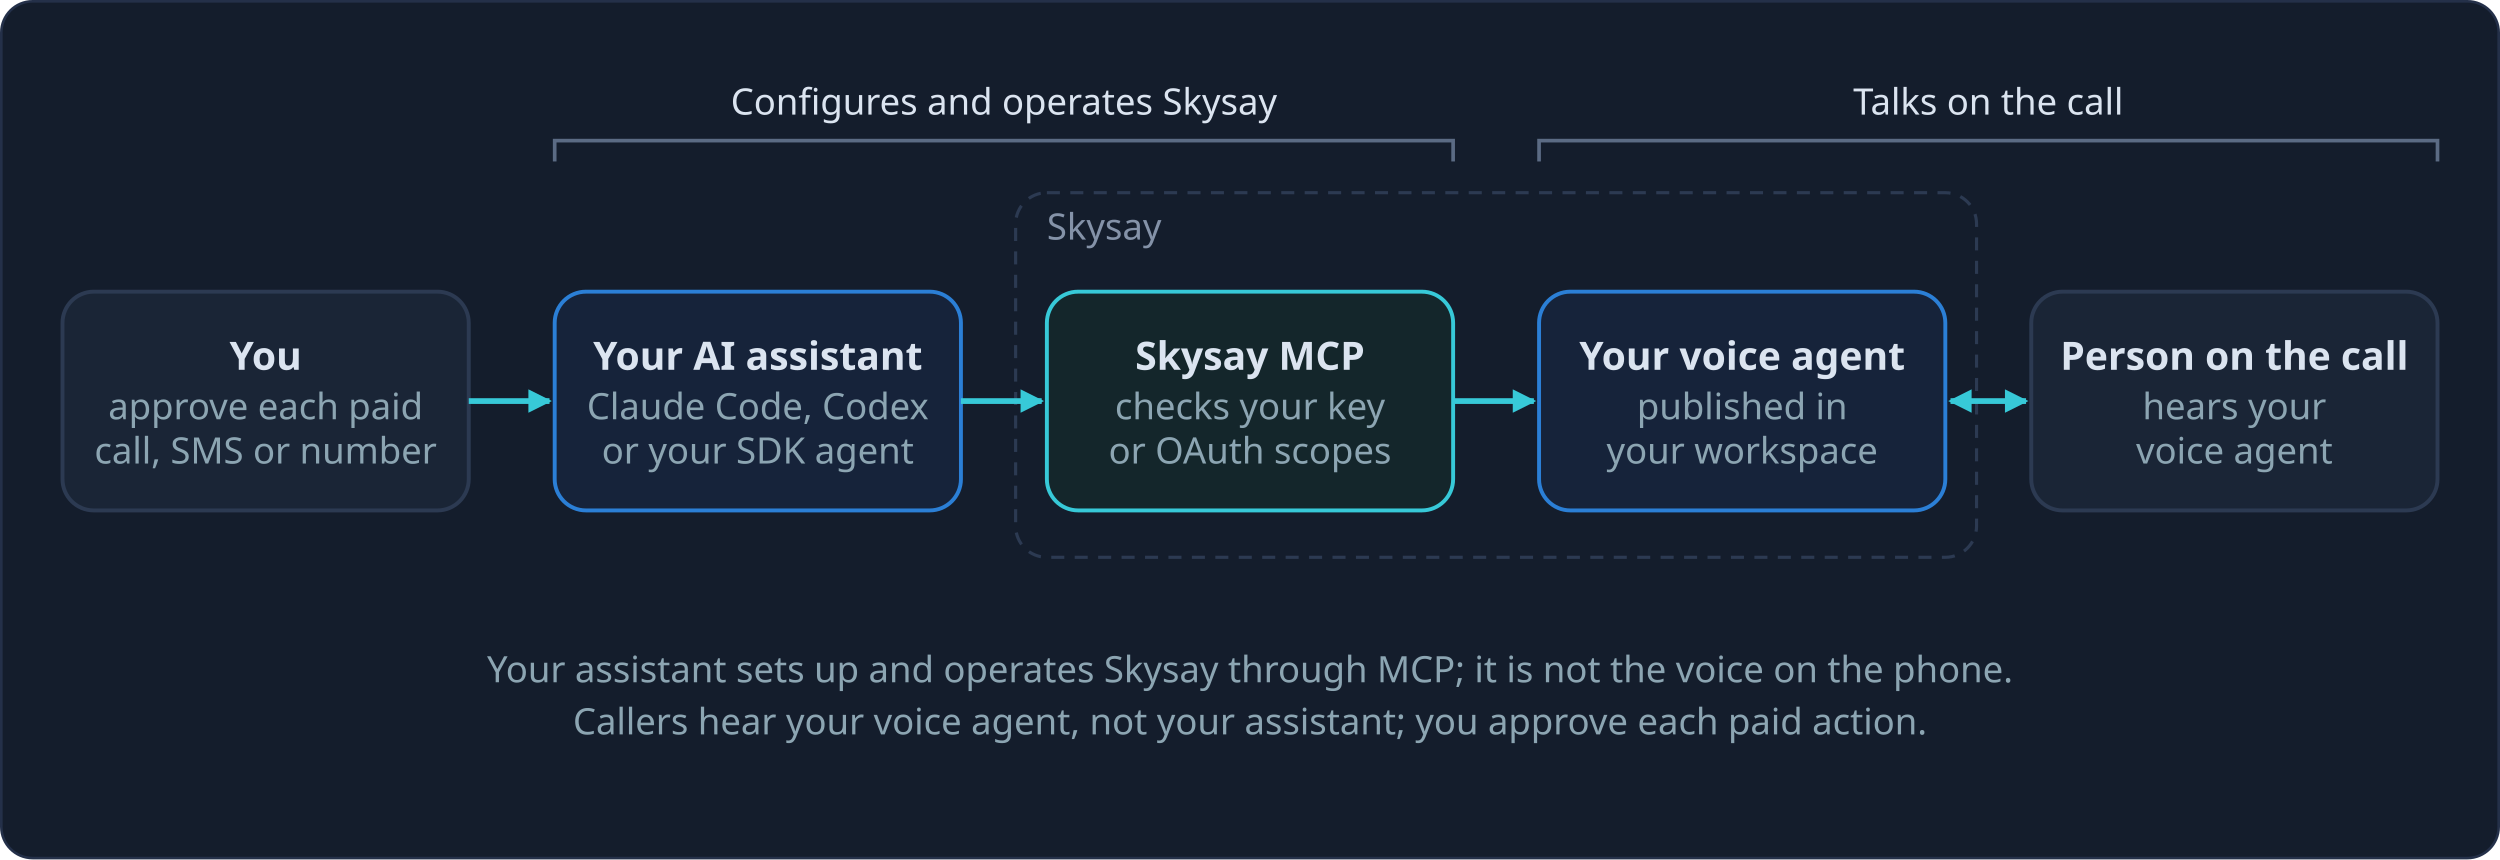
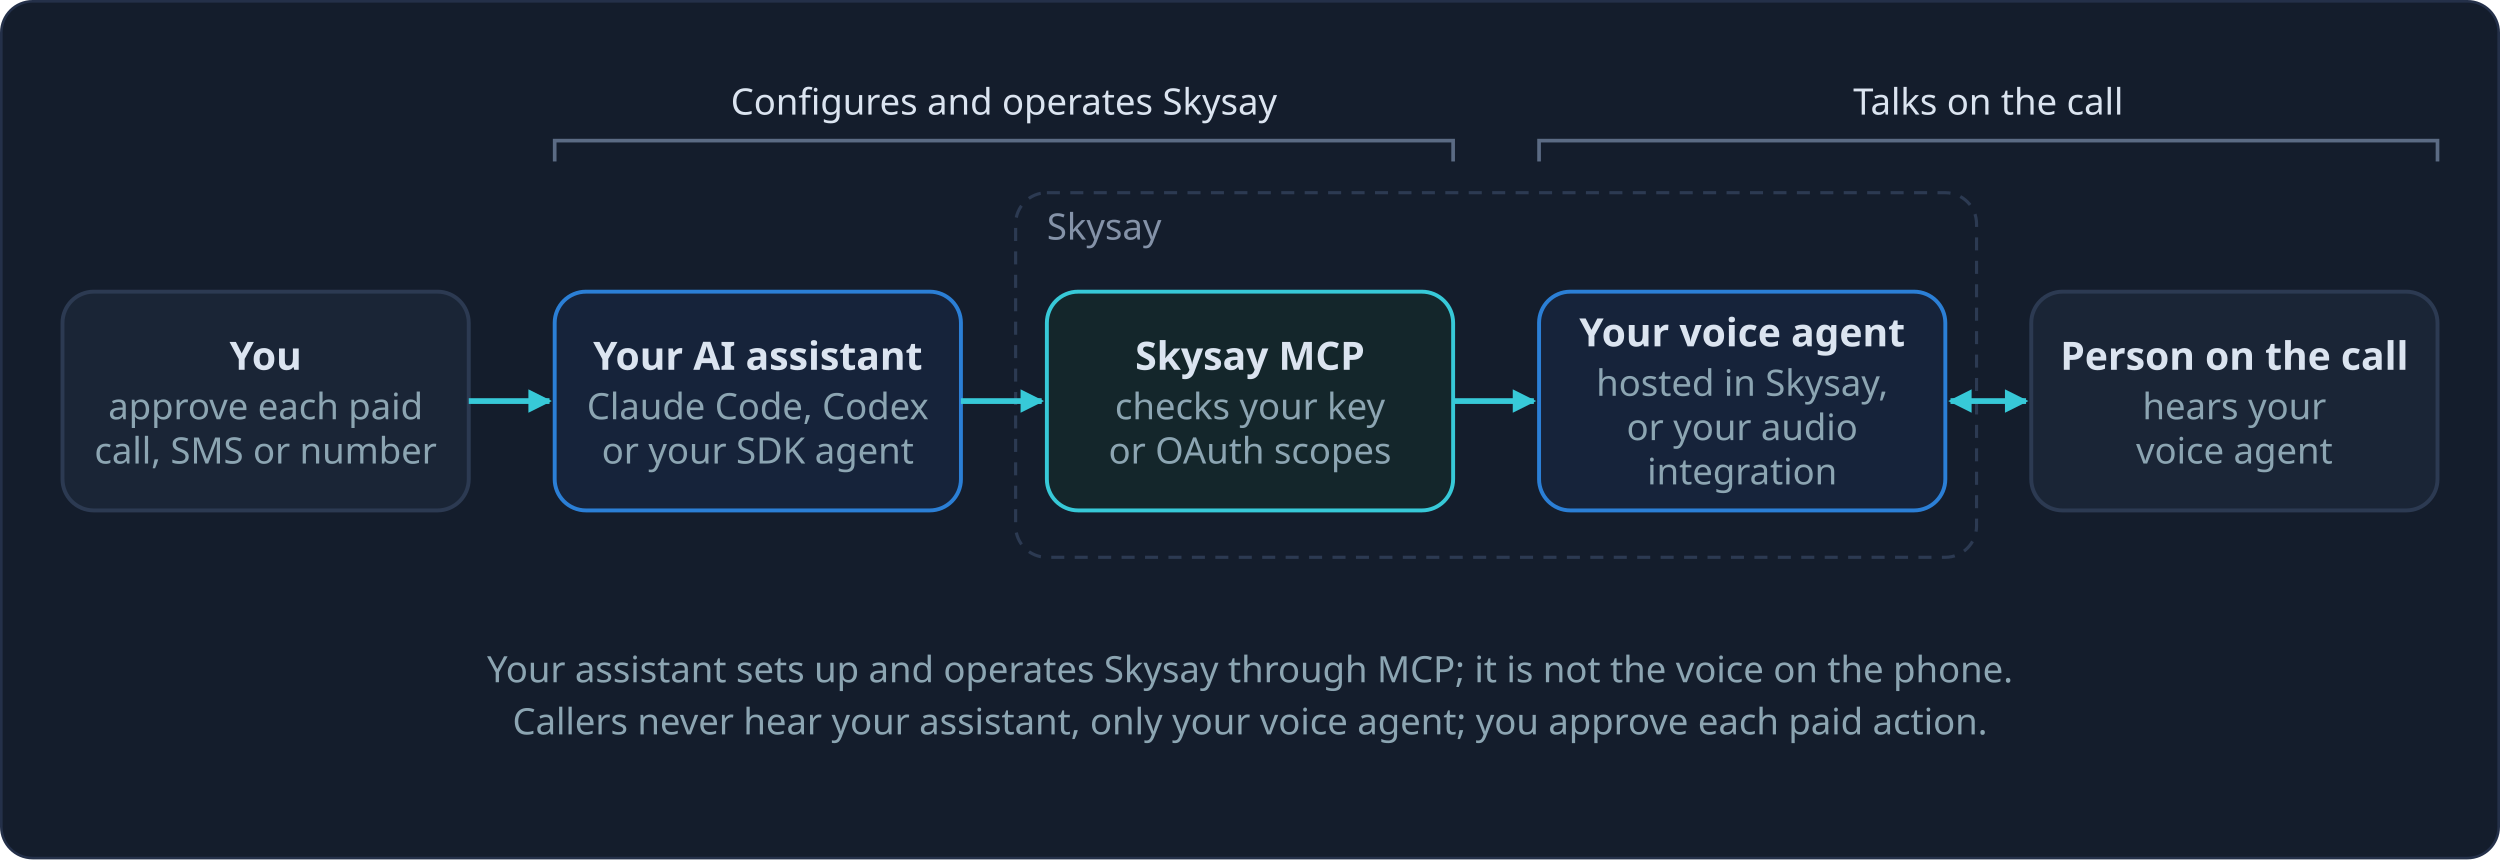
<svg xmlns="http://www.w3.org/2000/svg" viewBox="0 0 960 330" width="960" height="330" role="img">
  <defs>
    <marker id="am" viewBox="0 0 10 10" refX="9" refY="5" markerWidth="9" markerHeight="9" markerUnits="userSpaceOnUse" orient="auto">
      <path d="M0,0 L10,5 L0,10 z" fill="#37c9d8" />
    </marker>
    <marker id="ams" viewBox="0 0 10 10" refX="9" refY="5" markerWidth="9" markerHeight="9" markerUnits="userSpaceOnUse" orient="auto-start-reverse">
      <path d="M0,0 L10,5 L0,10 z" fill="#37c9d8" />
    </marker>
    <marker id="as" viewBox="0 0 10 10" refX="9" refY="5" markerWidth="9" markerHeight="9" markerUnits="userSpaceOnUse" orient="auto">
      <path d="M0,0 L10,5 L0,10 z" fill="#8492a8" />
    </marker>
    <marker id="ass" viewBox="0 0 10 10" refX="9" refY="5" markerWidth="9" markerHeight="9" markerUnits="userSpaceOnUse" orient="auto-start-reverse">
      <path d="M0,0 L10,5 L0,10 z" fill="#8492a8" />
    </marker>
    <marker id="af" viewBox="0 0 10 10" refX="9" refY="5" markerWidth="9" markerHeight="9" markerUnits="userSpaceOnUse" orient="auto">
      <path d="M0,0 L10,5 L0,10 z" fill="#ff6b6b" />
    </marker>
    <marker id="afs" viewBox="0 0 10 10" refX="9" refY="5" markerWidth="9" markerHeight="9" markerUnits="userSpaceOnUse" orient="auto-start-reverse">
      <path d="M0,0 L10,5 L0,10 z" fill="#ff6b6b" />
    </marker>
  </defs>
  <rect x="0.5" y="0.5" width="959" height="329" rx="12" fill="#141d2c" stroke="#243049" stroke-width="1" />
  <rect x="390" y="74" width="369" height="140" rx="12" fill="none" stroke="#2c3a52" stroke-width="1.2" stroke-dasharray="5 4" />
  <text x="402" y="92" font-family="'Geist Variable', ui-sans-serif, system-ui, sans-serif" font-size="14" fill="#8492a8" text-anchor="start">Skysay</text>
  <rect x="24" y="112" width="156" height="84" rx="12" fill="#1a2536" stroke="#2c3a52" stroke-width="1.5" />
  <text x="102.0" y="142.0" font-family="'Geist Variable', ui-sans-serif, system-ui, sans-serif" font-size="15" fill="#dbe4f0" font-weight="600" text-anchor="middle">You</text>
  <text x="102.0" y="161.0" font-family="'Geist Variable', ui-sans-serif, system-ui, sans-serif" font-size="14" fill="#8ca5b2" text-anchor="middle">approve each paid</text>
  <text x="102.0" y="178.0" font-family="'Geist Variable', ui-sans-serif, system-ui, sans-serif" font-size="14" fill="#8ca5b2" text-anchor="middle">call, SMS or number</text>
  <rect x="213" y="112" width="156" height="84" rx="12" fill="#16233a" stroke="#2b7fd6" stroke-width="1.5" />
  <text x="291.0" y="142.0" font-family="'Geist Variable', ui-sans-serif, system-ui, sans-serif" font-size="15" fill="#dbe4f0" font-weight="600" text-anchor="middle">Your AI assistant</text>
  <text x="291.0" y="161.0" font-family="'Geist Variable', ui-sans-serif, system-ui, sans-serif" font-size="14" fill="#8ca5b2" text-anchor="middle">Claude Code, Codex</text>
  <text x="291.0" y="178.0" font-family="'Geist Variable', ui-sans-serif, system-ui, sans-serif" font-size="14" fill="#8ca5b2" text-anchor="middle">or your SDK agent</text>
  <rect x="402" y="112" width="156" height="84" rx="12" fill="#14262b" stroke="#37c9d8" stroke-width="1.5" />
  <text x="480.0" y="142.0" font-family="'Geist Variable', ui-sans-serif, system-ui, sans-serif" font-size="15" fill="#dbe4f0" font-weight="600" text-anchor="middle">Skysay MCP</text>
  <text x="480.0" y="161.0" font-family="'Geist Variable', ui-sans-serif, system-ui, sans-serif" font-size="14" fill="#8ca5b2" text-anchor="middle">checks your key</text>
  <text x="480.0" y="178.0" font-family="'Geist Variable', ui-sans-serif, system-ui, sans-serif" font-size="14" fill="#8ca5b2" text-anchor="middle">or OAuth scopes</text>
  <rect x="591" y="112" width="156" height="84" rx="12" fill="#16233a" stroke="#2b7fd6" stroke-width="1.5" />
-   <text x="669.0" y="142.0" font-family="'Geist Variable', ui-sans-serif, system-ui, sans-serif" font-size="15" fill="#dbe4f0" font-weight="600" text-anchor="middle">Your voice agent</text>
-   <text x="669.0" y="161.0" font-family="'Geist Variable', ui-sans-serif, system-ui, sans-serif" font-size="14" fill="#8ca5b2" text-anchor="middle">published in</text>
-   <text x="669.0" y="178.0" font-family="'Geist Variable', ui-sans-serif, system-ui, sans-serif" font-size="14" fill="#8ca5b2" text-anchor="middle">your workspace</text>
+   <text x="669.0" y="133.0" font-family="'Geist Variable', ui-sans-serif, system-ui, sans-serif" font-size="15" fill="#dbe4f0" font-weight="600" text-anchor="middle">Your voice agent</text>
+   <text x="669.0" y="152.0" font-family="'Geist Variable', ui-sans-serif, system-ui, sans-serif" font-size="14" fill="#8ca5b2" text-anchor="middle">hosted in Skysay,</text>
+   <text x="669.0" y="169.0" font-family="'Geist Variable', ui-sans-serif, system-ui, sans-serif" font-size="14" fill="#8ca5b2" text-anchor="middle">or your audio</text>
+   <text x="669.0" y="186.0" font-family="'Geist Variable', ui-sans-serif, system-ui, sans-serif" font-size="14" fill="#8ca5b2" text-anchor="middle">integration</text>
  <rect x="780" y="112" width="156" height="84" rx="12" fill="#1a2536" stroke="#2c3a52" stroke-width="1.5" />
  <text x="858.0" y="142.0" font-family="'Geist Variable', ui-sans-serif, system-ui, sans-serif" font-size="15" fill="#dbe4f0" font-weight="600" text-anchor="middle">Person on the call</text>
  <text x="858.0" y="161.0" font-family="'Geist Variable', ui-sans-serif, system-ui, sans-serif" font-size="14" fill="#8ca5b2" text-anchor="middle">hears your</text>
  <text x="858.0" y="178.0" font-family="'Geist Variable', ui-sans-serif, system-ui, sans-serif" font-size="14" fill="#8ca5b2" text-anchor="middle">voice agent</text>
  <polyline points="180,154 211,154" fill="none" stroke="#37c9d8" stroke-width="2.2" stroke-linejoin="round" marker-end="url(#am)" />
  <polyline points="369,154 400,154" fill="none" stroke="#37c9d8" stroke-width="2.2" stroke-linejoin="round" marker-end="url(#am)" />
  <polyline points="558,154 589,154" fill="none" stroke="#37c9d8" stroke-width="2.2" stroke-linejoin="round" marker-end="url(#am)" />
  <polyline points="749,154 778,154" fill="none" stroke="#37c9d8" stroke-width="2.2" stroke-linejoin="round" marker-start="url(#ams)" marker-end="url(#am)" />
  <polyline points="213,62 213,54 558,54 558,62" fill="none" stroke="#5b6b84" stroke-width="1.4" />
  <text x="385.5" y="44" font-family="'Geist Variable', ui-sans-serif, system-ui, sans-serif" font-size="14" fill="#dbe4f0" text-anchor="middle">Configures and operates Skysay</text>
  <polyline points="591,62 591,54 936,54 936,62" fill="none" stroke="#5b6b84" stroke-width="1.4" />
  <text x="763.5" y="44" font-family="'Geist Variable', ui-sans-serif, system-ui, sans-serif" font-size="14" fill="#dbe4f0" text-anchor="middle">Talks on the call</text>
  <text x="480.0" y="262" font-family="'Geist Variable', ui-sans-serif, system-ui, sans-serif" font-size="14" fill="#8ca5b2" text-anchor="middle">Your assistant sets up and operates Skysay through MCP; it is not the voice on the phone.</text>
-   <text x="480.0" y="282" font-family="'Geist Variable', ui-sans-serif, system-ui, sans-serif" font-size="14" fill="#8ca5b2" text-anchor="middle">Callers hear your voice agent, not your assistant; you approve each paid action.</text>
+   <text x="480.0" y="282" font-family="'Geist Variable', ui-sans-serif, system-ui, sans-serif" font-size="14" fill="#8ca5b2" text-anchor="middle">Callers never hear your assistant, only your voice agent; you approve each paid action.</text>
</svg>
